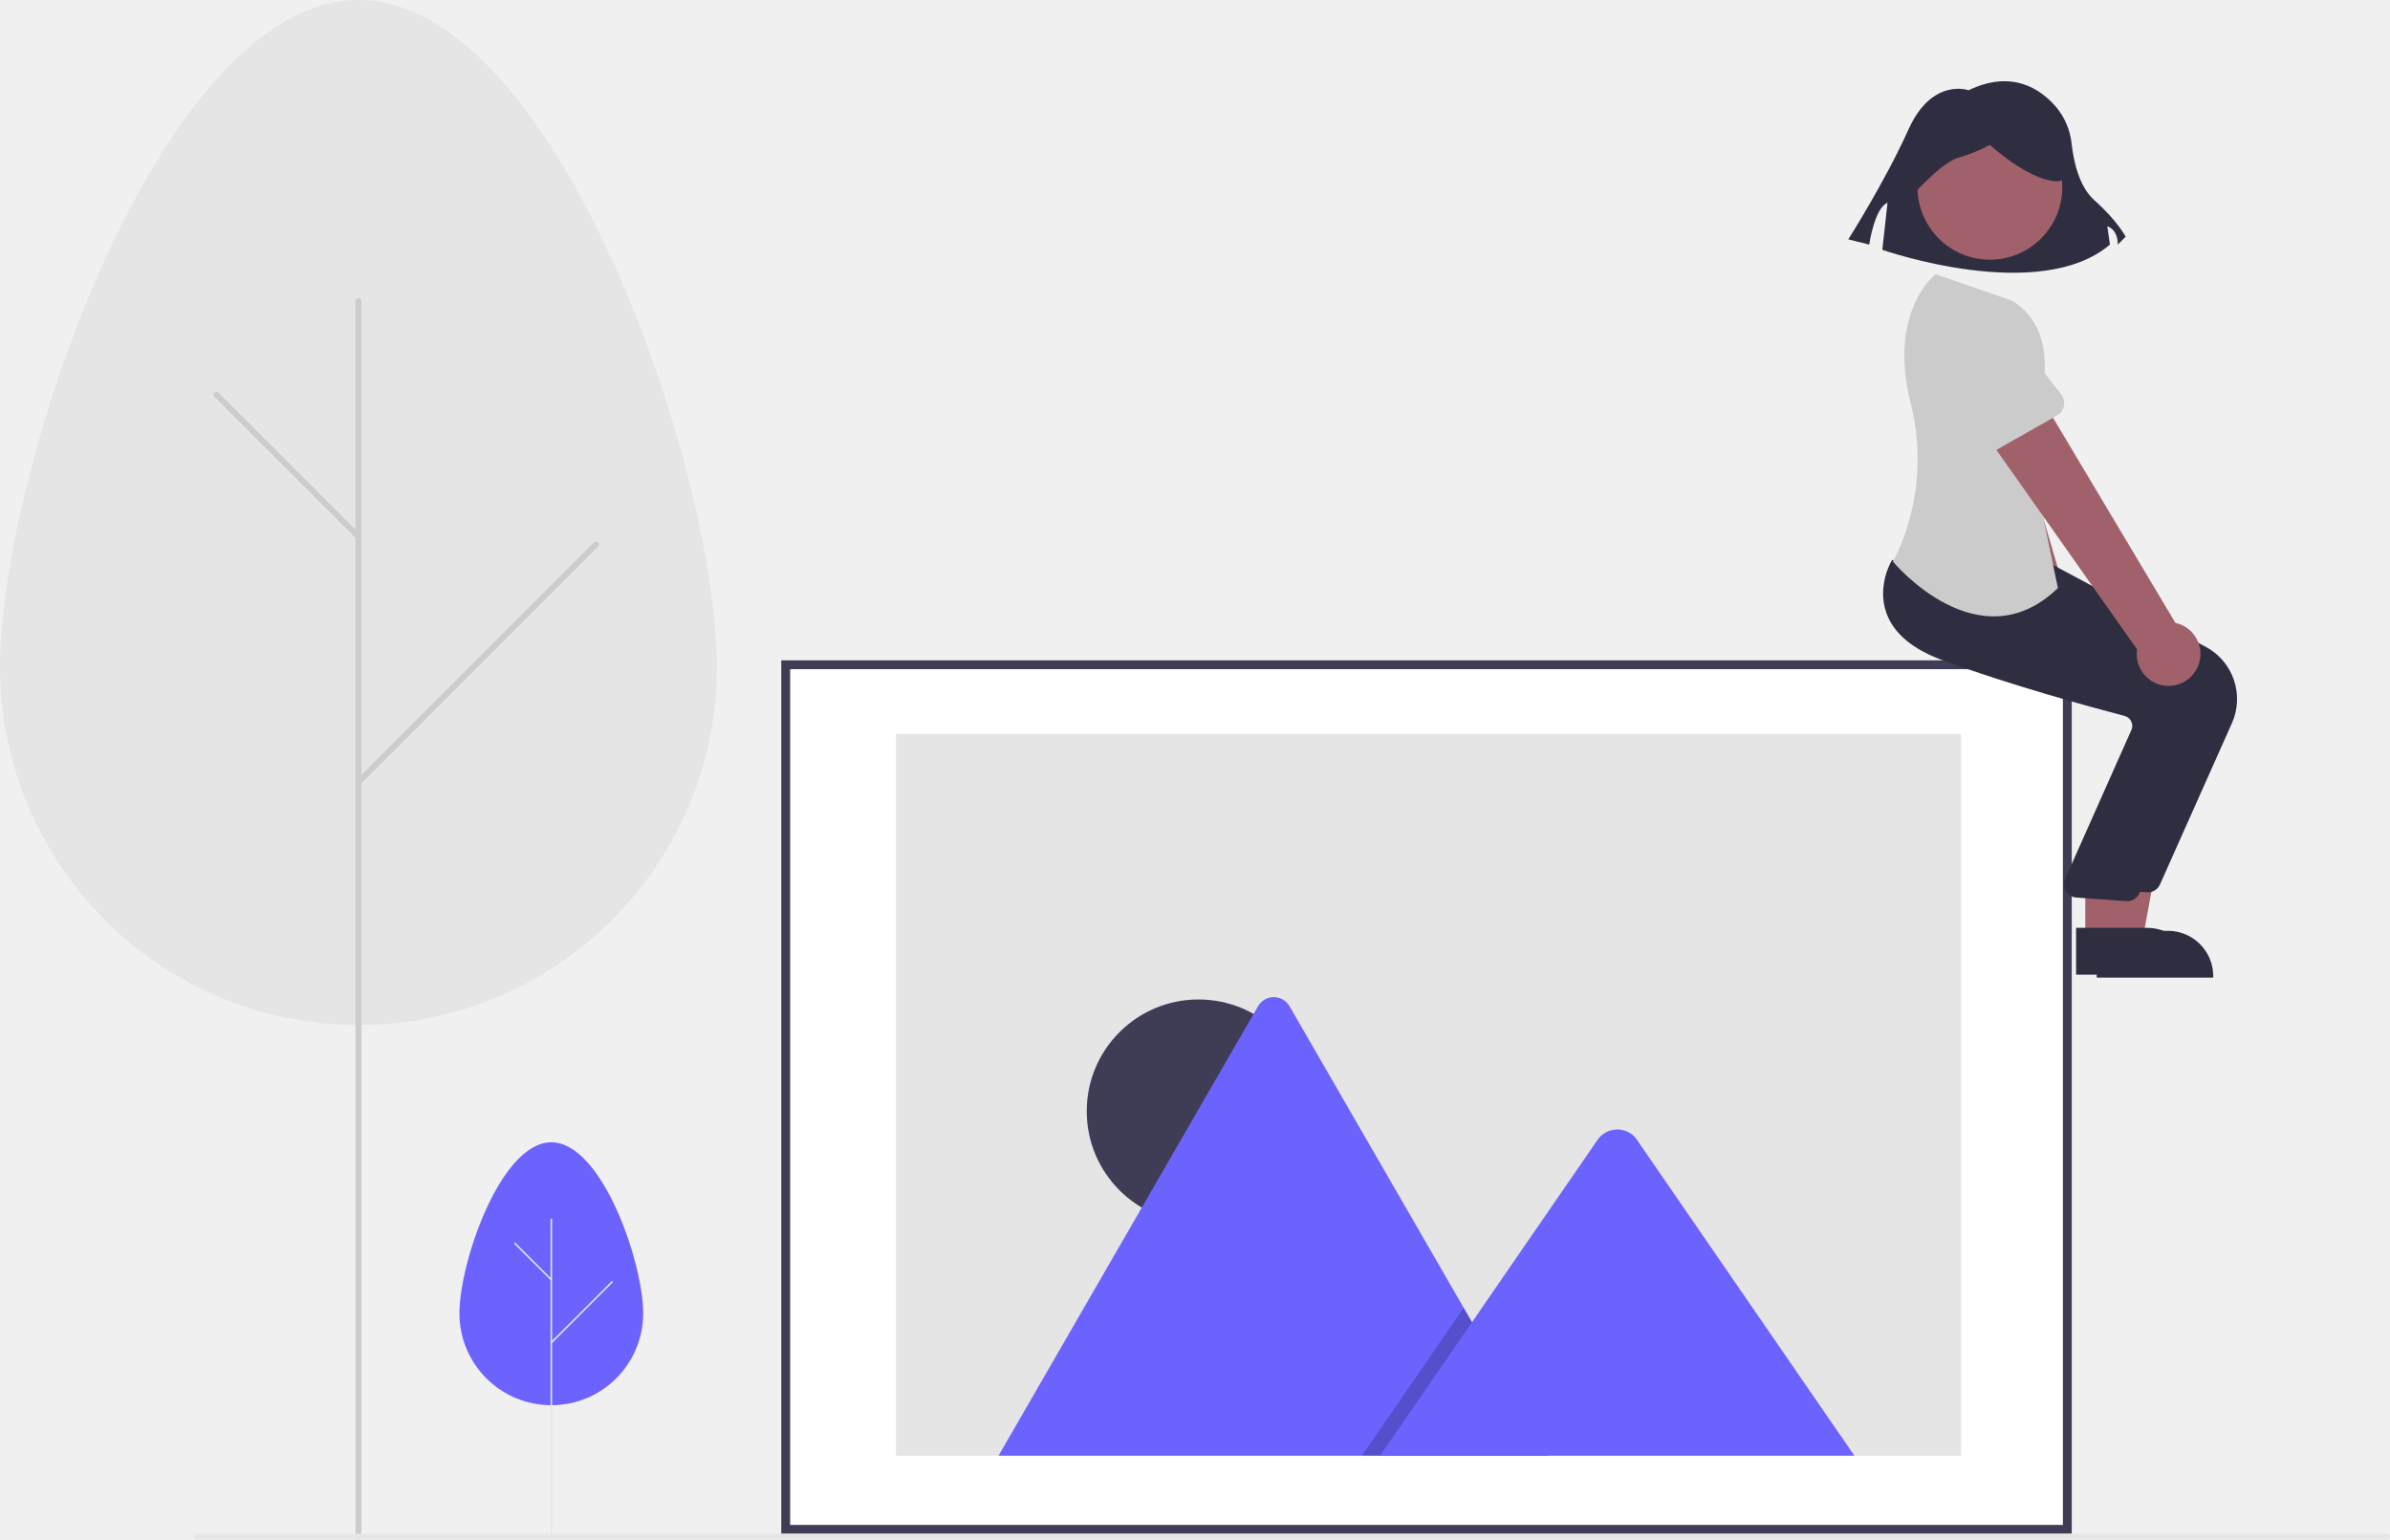
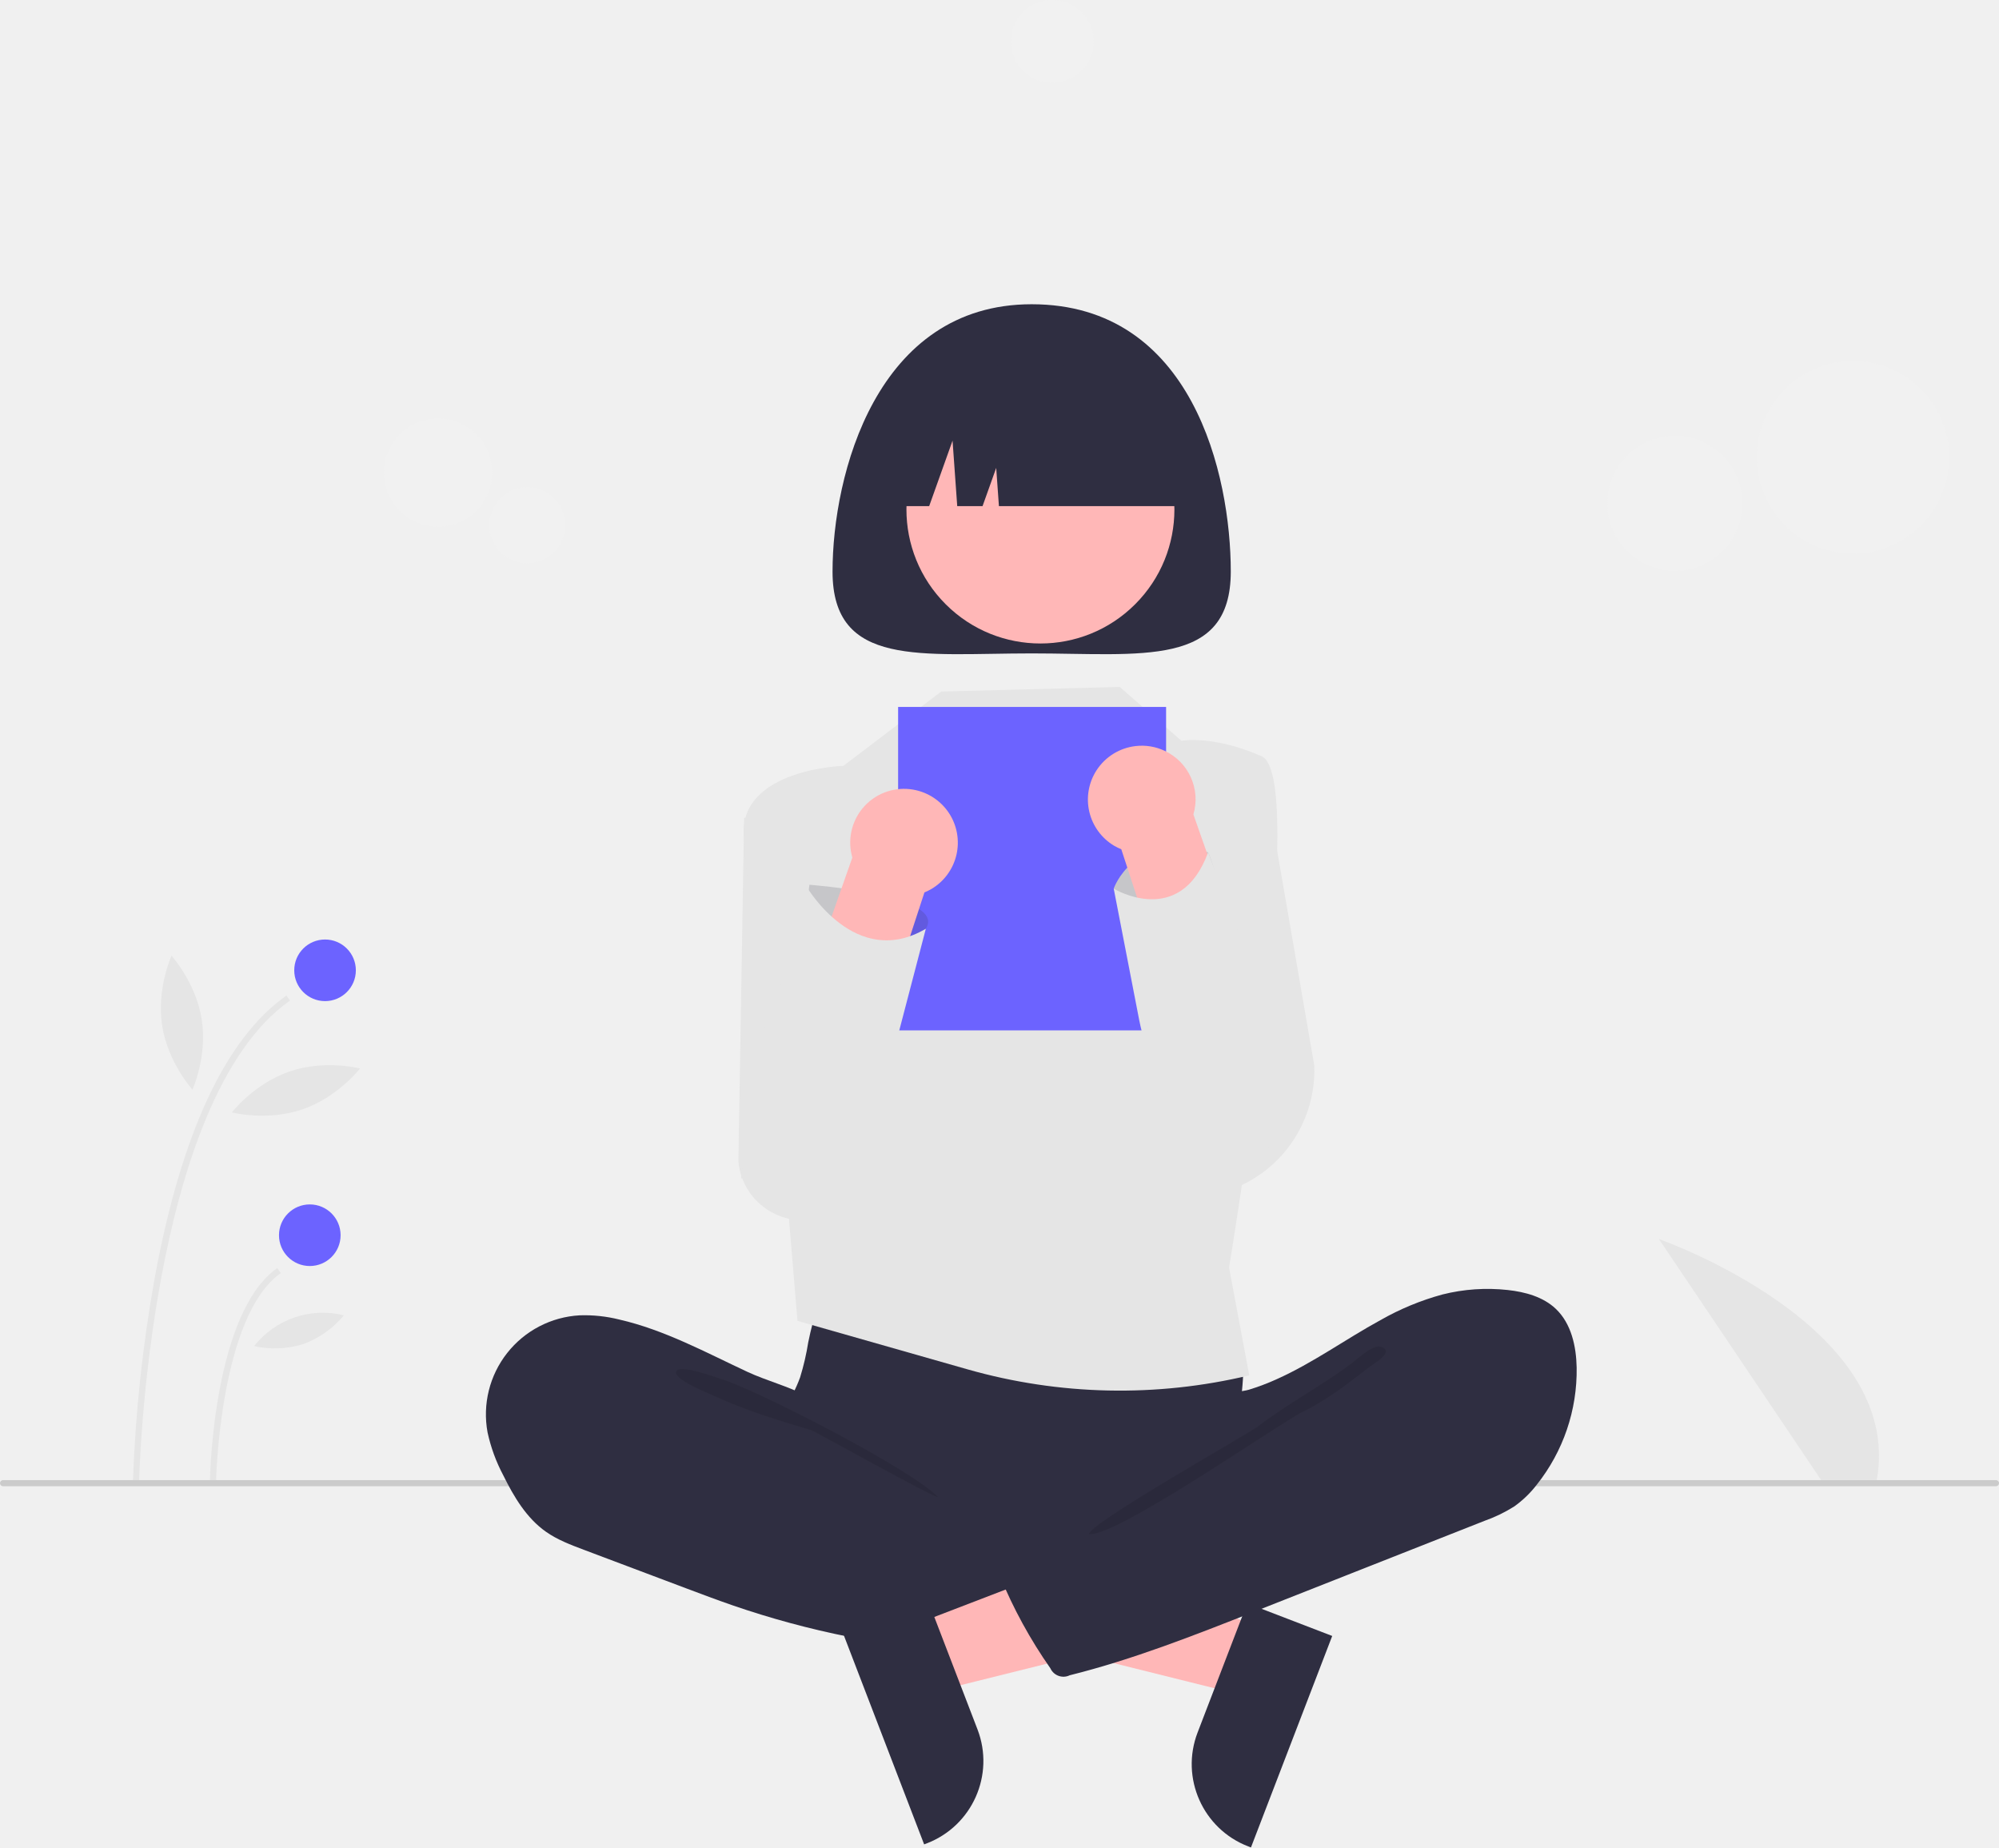
- <svg xmlns="http://www.w3.org/2000/svg" id="b5ba9921-0f86-40ea-931c-c7d258b36081" data-name="Layer 1" width="810.896" height="522.419" viewBox="0 0 810.896 522.419">
-   <path id="b2e49937-4c28-4650-9a4e-f6eb0342852c" data-name="Path 902" d="M862.489,219.408s-12.428-4.438-20.417,13.315-20.417,37.283-20.417,37.283l7.1,1.775s1.775-12.428,6.214-14.2l-1.774,15.977s53.261,18.641,77.228-1.775l-.888-6.214s3.554.889,3.554,6.213l2.663-2.663s-2.663-5.326-10.652-12.428c-5.244-4.661-7.046-13.529-7.665-19.073a23.081,23.081,0,0,0-5.314-12.569C886.81,218.896,877.136,212.357,862.489,219.408Z" transform="translate(-194.552 -188.7905)" fill="#2f2e41" />
-   <rect id="b235f806-e2c9-45ef-b703-f7f371930907" data-name="Rectangle 111" x="267" y="225.059" width="434.837" height="293.361" fill="#fff" />
-   <path id="e6118afa-4c53-4ea0-93af-402108239327" data-name="Path 709" d="M897.47,709.21H459.634v-296.36H897.47Zm-434.837-3H894.471v-290.361H462.633Z" transform="translate(-194.552 -188.7905)" fill="#3f3d56" />
-   <path id="b8219341-780b-4b9f-9d82-e7d3fa088cf7" data-name="Path 710" d="M498.552,682.726H859.895v-244.877H498.552Z" transform="translate(-194.552 -188.7905)" fill="#e5e5e5" />
-   <g id="b57d6a17-8879-4c63-8b1e-809c4937ad7c" data-name="Group 55">
-     <circle id="f626c2c6-7cdb-4d92-a189-e8377e4d5dd9" data-name="Ellipse 110" cx="406.643" cy="377.057" r="37.928" fill="#3f3d56" />
-     <path id="aef23fce-a5bc-48f3-9270-c0a812cf70d7" data-name="Path 711" d="M720.131,682.731H534.07a3.799,3.799,0,0,1-.7-.055l88-152.425a6.161,6.161,0,0,1,10.725,0l59.062,102.28,2.829,4.895Z" transform="translate(-194.552 -188.7905)" fill="#6c63ff" />
-     <path id="f49f870d-1e60-4ae8-9c2e-844cb844297a" data-name="Path 712" d="M720.132,682.727H656.605l31.185-45.3,2.246-3.263,1.123-1.632,2.828,4.895Z" transform="translate(-194.552 -188.7905)" opacity="0.2" style="isolation:isolate" />
-     <path id="f26d8b81-72d3-442f-931c-1cf77feee227" data-name="Path 713" d="M823.729,682.726H662.801l31.185-45.3,2.244-3.263,40.636-59.03a8.223,8.223,0,0,1,12.206-.73,7.341,7.341,0,0,1,.585.73Z" transform="translate(-194.552 -188.7905)" fill="#6c63ff" />
-   </g>
-   <path id="af23e7e7-c6d9-490d-9a1e-f56b632e5413" data-name="Path 916" d="M902.931,419.229a10.743,10.743,0,0,0-3.807-16.027l-27.553-93.885-20.981,10.275,33.681,89.055a10.8,10.8,0,0,0,18.66,10.581Z" transform="translate(-194.552 -188.7905)" fill="#a0616a" />
-   <path id="edb8a645-d37c-41d5-9dcf-4e84f2320980" data-name="Path 917" d="M877.813,324.995l-23.483,6.357a4.817,4.817,0,0,1-6.042-4.086l-2.838-24.087a13.378,13.378,0,0,1,25.846-6.915l9.674,22.156a4.817,4.817,0,0,1-3.156,6.576Z" transform="translate(-194.552 -188.7905)" fill="#6c63ff" />
-   <path id="faf5a66f-1aba-46ba-93f5-cb656330ef2a" data-name="Path 918" d="M909.068,508.625h12.26l5.833-31.8h-18.1Z" transform="translate(-194.552 -188.7905)" fill="#a0616a" />
-   <path id="be6067fd-5756-458a-b264-3124d9ac4730" data-name="Path 919" d="M905.941,504.622H930.09a15.386,15.386,0,0,1,15.387,15.385v.502H905.942Z" transform="translate(-194.552 -188.7905)" fill="#2f2e41" />
-   <path id="bc15289d-c7cc-497e-9eba-f743ca86984b" data-name="Path 920" d="M923.299,491.575q-.214,0-.43-.021l-16.967-1.235a4.5,4.5,0,0,1-3.809-6.029l22.707-51.015a3.5,3.5,0,0,0-.2-2.8,3.45,3.45,0,0,0-2.211-1.76c-10.677-2.791-38.072-10.223-61.786-18.918-10.16-3.726-16.559-9.109-19.019-16-3.243-9.087,1.555-17.374,1.76-17.722l.161-.272,22.315,2.028,24.191,2.058,53.013,28.428a20.086,20.086,0,0,1,8.819,25.784l-24.441,54.808A4.5,4.5,0,0,1,923.299,491.575Z" transform="translate(-194.552 -188.7905)" fill="#2f2e41" />
-   <circle id="a3671197-e5f2-4548-b9a0-ff23f71bc6d2" data-name="Ellipse 175" cx="675.15" cy="63.55" r="24.561" fill="#a0616a" />
-   <path id="a9d8beb4-4f13-47fd-a447-3d490f855901" data-name="Path 921" d="M902.068,507.625h12.26l5.833-31.8h-18.1Z" transform="translate(-194.552 -188.7905)" fill="#a0616a" />
-   <path id="e16f5ea7-6bcf-4ae4-aafd-84926ba11e55" data-name="Path 922" d="M898.941,503.622H923.09a15.386,15.386,0,0,1,15.387,15.385v.502H898.942Z" transform="translate(-194.552 -188.7905)" fill="#2f2e41" />
-   <path id="aac7d351-7374-43cc-a3f5-61c2d0096742" data-name="Path 923" d="M916.299,494.575q-.214,0-.43-.021l-16.967-1.235a4.5,4.5,0,0,1-3.809-6.029l22.707-51.015a3.5,3.5,0,0,0-.2-2.8,3.451,3.451,0,0,0-2.211-1.76c-10.677-2.791-38.072-10.223-61.786-18.918-10.16-3.726-16.559-9.109-19.019-16-3.243-9.087,1.555-17.374,1.76-17.722l.161-.272,22.315,2.028,24.191,2.058,53.013,28.428a20.086,20.086,0,0,1,8.819,25.784l-24.441,54.808A4.5,4.5,0,0,1,916.299,494.575Z" transform="translate(-194.552 -188.7905)" fill="#2f2e41" />
-   <path id="f2896a95-4921-48fa-961d-daef5cb77ff3" data-name="Path 924" d="M877.277,290.829l-26-9s-16.322,12.54-8.481,43.649a77.012,77.012,0,0,1-3.4,48.32,49.781,49.781,0,0,1-2.619,5.531s29,35,56,9l-10.5-50.5S898.777,304.329,877.277,290.829Z" transform="translate(-194.552 -188.7905)" fill="#cbcbcb" />
-   <path id="e5957349-8d61-4100-bbc5-9120baddf6f7" data-name="Path 930" d="M940.344,414.729a10.743,10.743,0,0,0-7.691-14.567l-50.135-84.024-17.748,15.192,54.862,77.816a10.8,10.8,0,0,0,20.712,5.584Z" transform="translate(-194.552 -188.7905)" fill="#a0616a" />
-   <path id="a823d3eb-16ed-485f-b649-95b37def4678" data-name="Path 931" d="M892.48,329.761l-21.15,12.022a4.817,4.817,0,0,1-6.871-2.446l-8.769-22.616a13.378,13.378,0,0,1,23.3-13.153h0l14.9,19.037a4.817,4.817,0,0,1-1.413,7.156Z" transform="translate(-194.552 -188.7905)" fill="#cbcbcb" />
-   <path id="ba9c4ab1-3c32-43b1-9e29-14ec75141c77" data-name="Path 912" d="M841.701,256.945S852.75,244.081,858.965,242.306a53.461,53.461,0,0,0,10.736-4.362s12.342,11.464,22.107,12.351.888-21.3.888-21.3l-17.754-4.438-16.866,1.775-13.315,8.877Z" transform="translate(-194.552 -188.7905)" fill="#2f2e41" />
-   <path id="b141057d-eb11-43c4-9f65-4e91bf80c4d1" data-name="Path 940" d="M194.552,415.337c0-67.165,54.448-226.546,121.614-226.546s121.614,159.381,121.614,226.546a121.614,121.614,0,0,1-243.227,0Z" transform="translate(-194.552 -188.7905)" fill="#e5e5e5" />
-   <path id="bbc7cc74-7f66-47db-a1e0-6b895922b5e5" data-name="Path 941" d="M316.166,711.21a1,1,0,0,1-1-1v-419.284a1,1,0,0,1,2,0v419.284A1,1,0,0,1,316.166,711.21Z" transform="translate(-194.552 -188.7905)" fill="#ccc" />
-   <path id="aa090f12-fc72-4747-96ed-1e637a9aabc0" data-name="Path 942" d="M316.166,371.871a1,1,0,0,1-.707-.293l-48.135-48.134a1,1,0,0,1,1.414-1.414l48.135,48.134a1,1,0,0,1-.707,1.707Z" transform="translate(-194.552 -188.7905)" fill="#ccc" />
-   <path id="f06f9ddb-9983-4bae-8569-c526944405df" data-name="Path 943" d="M316.166,455.2a1,1,0,0,1-.707-1.707l80.61-80.61a1,1,0,1,1,1.439,1.389l-.025.025-80.61,80.612a1,1,0,0,1-.707.293Z" transform="translate(-194.552 -188.7905)" fill="#ccc" />
-   <path id="b7aca4fe-24cd-43d3-85a6-0827311119f8" data-name="Path 944" d="M1004.448,711.209h-743a1,1,0,0,1,0-2h743a1,1,0,0,1,0,2Z" transform="translate(-194.552 -188.7905)" fill="#e6e6e6" />
-   <path id="e899ea61-7254-4511-8cd4-eee51d306eb6" data-name="Path 932" d="M350.427,634.421c0-17.206,13.957-58.034,31.174-58.034s31.175,40.825,31.175,58.034a31.174,31.174,0,0,1-62.349,0Z" transform="translate(-194.552 -188.7905)" fill="#6c63ff" />
-   <path id="fa335772-b1dd-4709-9797-f8733d8b63ac" data-name="Path 933" d="M381.601,710.209a.256.256,0,0,1-.256-.256V602.545a.257.257,0,1,1,.513,0v107.407a.256.256,0,0,1-.256.256Z" transform="translate(-194.552 -188.7905)" fill="#e6e6e6" />
-   <path id="a36a4113-4cfd-4bd3-b691-45e56c5648f2" data-name="Path 934" d="M381.601,623.281a.255.255,0,0,1-.181-.075l-12.339-12.33a.256.256,0,0,1,.363-.362h0l12.339,12.33a.256.256,0,0,1-.181.437Z" transform="translate(-194.552 -188.7905)" fill="#e6e6e6" />
-   <path id="f51cff30-dd4b-4c92-a862-4e920cec8d6d" data-name="Path 935" d="M381.601,644.628a.256.256,0,0,1-.181-.437l20.664-20.65a.256.256,0,0,1,.363.362l-20.665,20.65A.255.255,0,0,1,381.601,644.628Z" transform="translate(-194.552 -188.7905)" fill="#e6e6e6" />
+ <svg xmlns="http://www.w3.org/2000/svg" id="a606ce14-7cf3-4e8b-a3fa-cb9b0e3d5e37" data-name="Layer 1" width="649" height="599.759" viewBox="0 0 649 599.759">
+   <path d="M866.77,630.622l-52.683-78.255s79.785,27.853,70.73,78.255Z" transform="translate(-275.5 -150.1205)" fill="#e5e5e5" />
+   <path d="M320.662,631.142l-2-.039a463.832,463.832,0,0,1,7.1-66.287c8.648-46.881,23.029-77.67,42.743-91.512l1.148,1.637C323.602,507.274,320.686,629.906,320.662,631.142Z" transform="translate(-275.5 -150.1205)" fill="#e5e5e5" />
+   <path d="M345.662,630.663l-2-.039c.043-2.215,1.293-54.414,21.843-68.842l1.148,1.637C346.933,577.265,345.672,630.131,345.662,630.663Z" transform="translate(-275.5 -150.1205)" fill="#e5e5e5" />
+   <circle cx="105.531" cy="315.002" r="10" fill="#6c63ff" />
+   <circle cx="100.579" cy="401.002" r="10" fill="#6c63ff" />
+   <path d="M341.001,481.117c1.879,12.004-3.019,22.741-3.019,22.741s-7.945-8.726-9.825-20.73,3.019-22.741,3.019-22.741S339.122,469.113,341.001,481.117Z" transform="translate(-275.5 -150.1205)" fill="#e5e5e5" />
+   <path d="M373.688,510.27c-11.493,3.942-22.919.99-22.919.99s7.208-9.344,18.701-13.286,22.919-.99,22.919-.99S385.181,506.328,373.688,510.27Z" transform="translate(-275.5 -150.1205)" fill="#e5e5e5" />
+   <path d="M374.058,586.432a31.135,31.135,0,0,1-16.064.694,28.374,28.374,0,0,1,29.172-10.006A31.134,31.134,0,0,1,374.058,586.432Z" transform="translate(-275.5 -150.1205)" fill="#e5e5e5" />
+   <path d="M923.5,632.622h-647a1,1,0,0,1,0-2h647a1,1,0,0,1,0,2Z" transform="translate(-275.5 -150.1205)" fill="#cbcbcb" />
+   <polygon points="409.792 528.602 401.611 549.895 315.587 528.472 327.661 497.045 409.792 528.602" fill="#ffb7b7" />
+   <path d="M708.019,681.221l-26.379,68.658-.868-.334a28.63,28.63,0,0,1-16.457-36.99l.001-.002,16.112-41.934Z" transform="translate(-275.5 -150.1205)" fill="#2f2e41" />
+   <path d="M554.575,412.112l-37.488,3.51-1.86,111.542A20.996,20.996,0,0,0,537.58,546.211l23.768-1.637Z" transform="translate(-275.5 -150.1205)" fill="#e5e5e5" />
+   <path d="M686.737,406.622l-25.651-.33L659.567,538.828h0a41.281,41.281,0,0,0,42.627-42.854Z" transform="translate(-275.5 -150.1205)" fill="#e5e5e5" />
+   <path d="M537.901,585.912a81.594,81.594,0,0,1-2.639,11.359c-1.294,3.64-3.293,7.006-4.476,10.683-3.772,11.721,1.457,24.79,9.81,33.838a55.217,55.217,0,0,0,26.921,15.986c7.535,1.895,15.37,2.168,23.135,2.431,21.503.729,43.559,1.382,63.934-5.529a111.085,111.085,0,0,0,18.575-8.438,13.907,13.907,0,0,0,4.82-3.795c1.554-2.212,1.753-5.082,1.739-7.785-.046-9.116-1.894-18.185-1.455-27.29.243-5.043,1.187-10.083.722-15.11a27.876,27.876,0,0,0-21.304-24.012c-5.78-1.241-11.775-.565-17.66.001a450.255,450.255,0,0,1-45.96,2.055c-15.679-.1-31.26-2.493-46.861-2.743-4.614-.074-4.52,1.348-5.989,5.813A108.766,108.766,0,0,0,537.901,585.912Z" transform="translate(-275.5 -150.1205)" fill="#2f2e41" />
+   <path d="M476.592,578.503a46.392,46.392,0,0,0-12.905-1.372,32.208,32.208,0,0,0-29.902,37.969,54.098,54.098,0,0,0,5.114,13.973c3.422,6.945,7.527,13.875,13.863,18.325,3.706,2.604,7.996,4.227,12.234,5.824l33.369,12.571c4.909,1.849,9.819,3.699,14.776,5.414a289.018,289.018,0,0,0,77.177,15.343c8.012.477,16.146.61,23.963-1.214,1.855-.433,3.834-1.078,4.908-2.651a8.405,8.405,0,0,0,1.096-3.622l2.053-14.375c.289-2.024.567-4.154-.174-6.06-.941-2.416-3.298-3.936-5.547-5.227-21.938-12.6-47.552-19.551-66.017-36.844-4.347-4.071-7.985-10.524-13.266-13.289-5.989-3.136-13.043-4.926-19.233-7.815C504.566,589.134,491.26,581.875,476.592,578.503Z" transform="translate(-275.5 -150.1205)" fill="#2f2e41" />
+   <path d="M509.906,597.882c11.794,3.696,61.591,29.3,70.126,38.24-1.144.412-39.961-21.341-41.126-21.691-10.588-3.178-21.234-6.376-31.288-11.026-2.023-.935-13.141-5.333-12.637-7.885C495.548,592.64,507.812,597.226,509.906,597.882Z" transform="translate(-275.5 -150.1205)" opacity="0.1" style="isolation:isolate" />
+   <path d="M581.087,374.622l-31.756,24.112s-33.509,1.048-32.376,22.468,14.543,122.838,14.543,122.838l2.91,34.895,55.193,15.726a180.588,180.588,0,0,0,91.486,1.961l0,0-6.559-35.008s26.559-158.992,10.559-165.992-26-5-26-5l-20.055-17.5Z" transform="translate(-275.5 -150.1205)" fill="#e5e5e5" />
+   <path d="M675.087,335.676c0,31.301-28.943,26.567-64.646,26.567s-64.646,4.734-64.646-26.567,14.138-86.785,64.646-86.785C662.689,248.891,675.087,304.375,675.087,335.676Z" transform="translate(-275.5 -150.1205)" fill="#2f2e41" />
+   <circle cx="613.286" cy="315.524" r="43.5" transform="translate(-318.9819 375.953) rotate(-45)" fill="#ffb7b7" />
+   <path d="M559.964,314.422v0h17.205l7.59-21.253,1.518,21.253h8.223l4.428-12.398.886,12.398H660.918v0a46.049,46.049,0,0,0-46.049-46.049h-8.856A46.049,46.049,0,0,0,559.964,314.422Z" transform="translate(-275.5 -150.1205)" fill="#2f2e41" />
+   <rect x="291.587" y="229.502" width="87" height="105" fill="#6c63ff" />
+   <polygon points="296.381 527.602 304.563 548.895 390.587 527.472 378.512 496.045 296.381 527.602" fill="#ffb7b7" />
+   <path d="M576.747,669.62l16.112,41.934.001.002A28.63,28.63,0,0,1,576.402,748.546l-.868.334-26.379-68.658Z" transform="translate(-275.5 -150.1205)" fill="#2f2e41" />
+   <path d="M743.835,570.353a60.059,60.059,0,0,1,21.157-1.446c5.656.623,11.484,2.197,15.613,6.112,5.026,4.765,6.641,12.134,6.776,19.059a59.543,59.543,0,0,1-12.942,38.027,34.505,34.505,0,0,1-7.399,7.123,48.702,48.702,0,0,1-9.627,4.639L682.685,673.342c-19.659,7.754-39.388,15.531-59.893,20.643a4.668,4.668,0,0,1-6.233-2.174q-.025-.051-.048-.103a154.818,154.818,0,0,1-16.378-29.96,2.019,2.019,0,0,1,.892-3.183l52.856-30.369c3.786-2.175,7.614-4.382,10.758-7.412a26.708,26.708,0,0,0,5.523-7.689c1.096-2.288,1.198-7.689,2.597-9.38,1.37-1.656,6.057-1.788,8.222-2.44a74.602,74.602,0,0,0,8.951-3.384c11.823-5.289,22.352-12.975,33.686-19.168A86.432,86.432,0,0,1,743.835,570.353Z" transform="translate(-275.5 -150.1205)" fill="#2f2e41" />
+   <path d="M713.87,593.032c-9.081,6.82-20.839,13.09-29.839,20.09-3.072,2.389-54.276,31.177-55,35,8.396,1.415,61.883-36.003,69.536-39.737s14.436-8.999,21.158-14.225c1.713-1.332,8.973-5.336,4.055-6.824C721.011,586.498,715.915,591.669,713.87,593.032Z" transform="translate(-275.5 -150.1205)" opacity="0.1" style="isolation:isolate" />
+   <circle cx="601.587" cy="148.467" r="31.248" fill="#f1f1f1" style="isolation:isolate" />
+   <circle cx="543.755" cy="163.392" r="21.92" fill="#f1f1f1" style="isolation:isolate" />
+   <circle cx="142.213" cy="153.437" r="17.576" fill="#f1f1f1" style="isolation:isolate" />
+   <circle cx="171.15" cy="170.502" r="12.329" fill="#f1f1f1" style="isolation:isolate" />
+   <circle cx="341.654" cy="13.435" r="13.435" fill="#f1f1f1" style="isolation:isolate" />
+   <path d="M537.087,446.622l1.201-9.27s44.799,3.27,37.799,14.27-24,12-24,12Z" transform="translate(-275.5 -150.1205)" fill="#2f2e41" opacity="0.17" />
+   <path d="M570.903,406.315a17.49,17.49,0,0,1,12.725,7.813h0a17.474,17.474,0,0,1-5.683,24.563,16.846,16.846,0,0,1-2.316,1.138l-27.536,84.228a13.989,13.989,0,1,1-25.156-12.247l29.284-83.293A17.455,17.455,0,0,1,570.903,406.315Z" transform="translate(-275.5 -150.1205)" fill="#ffb7b7" />
+   <path d="M537.498,438.142s15.778,26.957,38.589,13.48l-22.107,84.598h-18.626l-19.268-3.598,5.395-34.953Z" transform="translate(-275.5 -150.1205)" fill="#e5e5e5" />
+   <path d="M650.157,456.567l-13.071-17.945s6.282-18.613,30.641-11.806C667.728,426.816,683.228,461.512,650.157,456.567Z" transform="translate(-275.5 -150.1205)" fill="#e5e5e5" />
+   <path d="M650.157,456.567l-13.071-17.945s6.282-18.613,30.641-11.806C667.728,426.816,683.228,461.512,650.157,456.567Z" transform="translate(-275.5 -150.1205)" fill="#2f2e41" opacity="0.17" />
+   <path d="M653.618,393.871a17.359,17.359,0,0,1,9.334,20.647l29.284,83.293a13.989,13.989,0,1,1-25.156,12.247L639.544,425.829a16.846,16.846,0,0,1-2.316-1.138,17.474,17.474,0,0,1-5.683-24.563h0a17.49,17.49,0,0,1,12.725-7.813A17.276,17.276,0,0,1,653.618,393.871Z" transform="translate(-275.5 -150.1205)" fill="#ffb7b7" />
+   <path d="M637.087,438.622s21.566,13.085,30.641-11.806L698.116,506.83l-9.03,15.792-1.306.109A33.397,33.397,0,0,1,659.197,510.645l0,0a66.344,66.344,0,0,1-13.86-29.475Z" transform="translate(-275.5 -150.1205)" fill="#e5e5e5" />
</svg>
